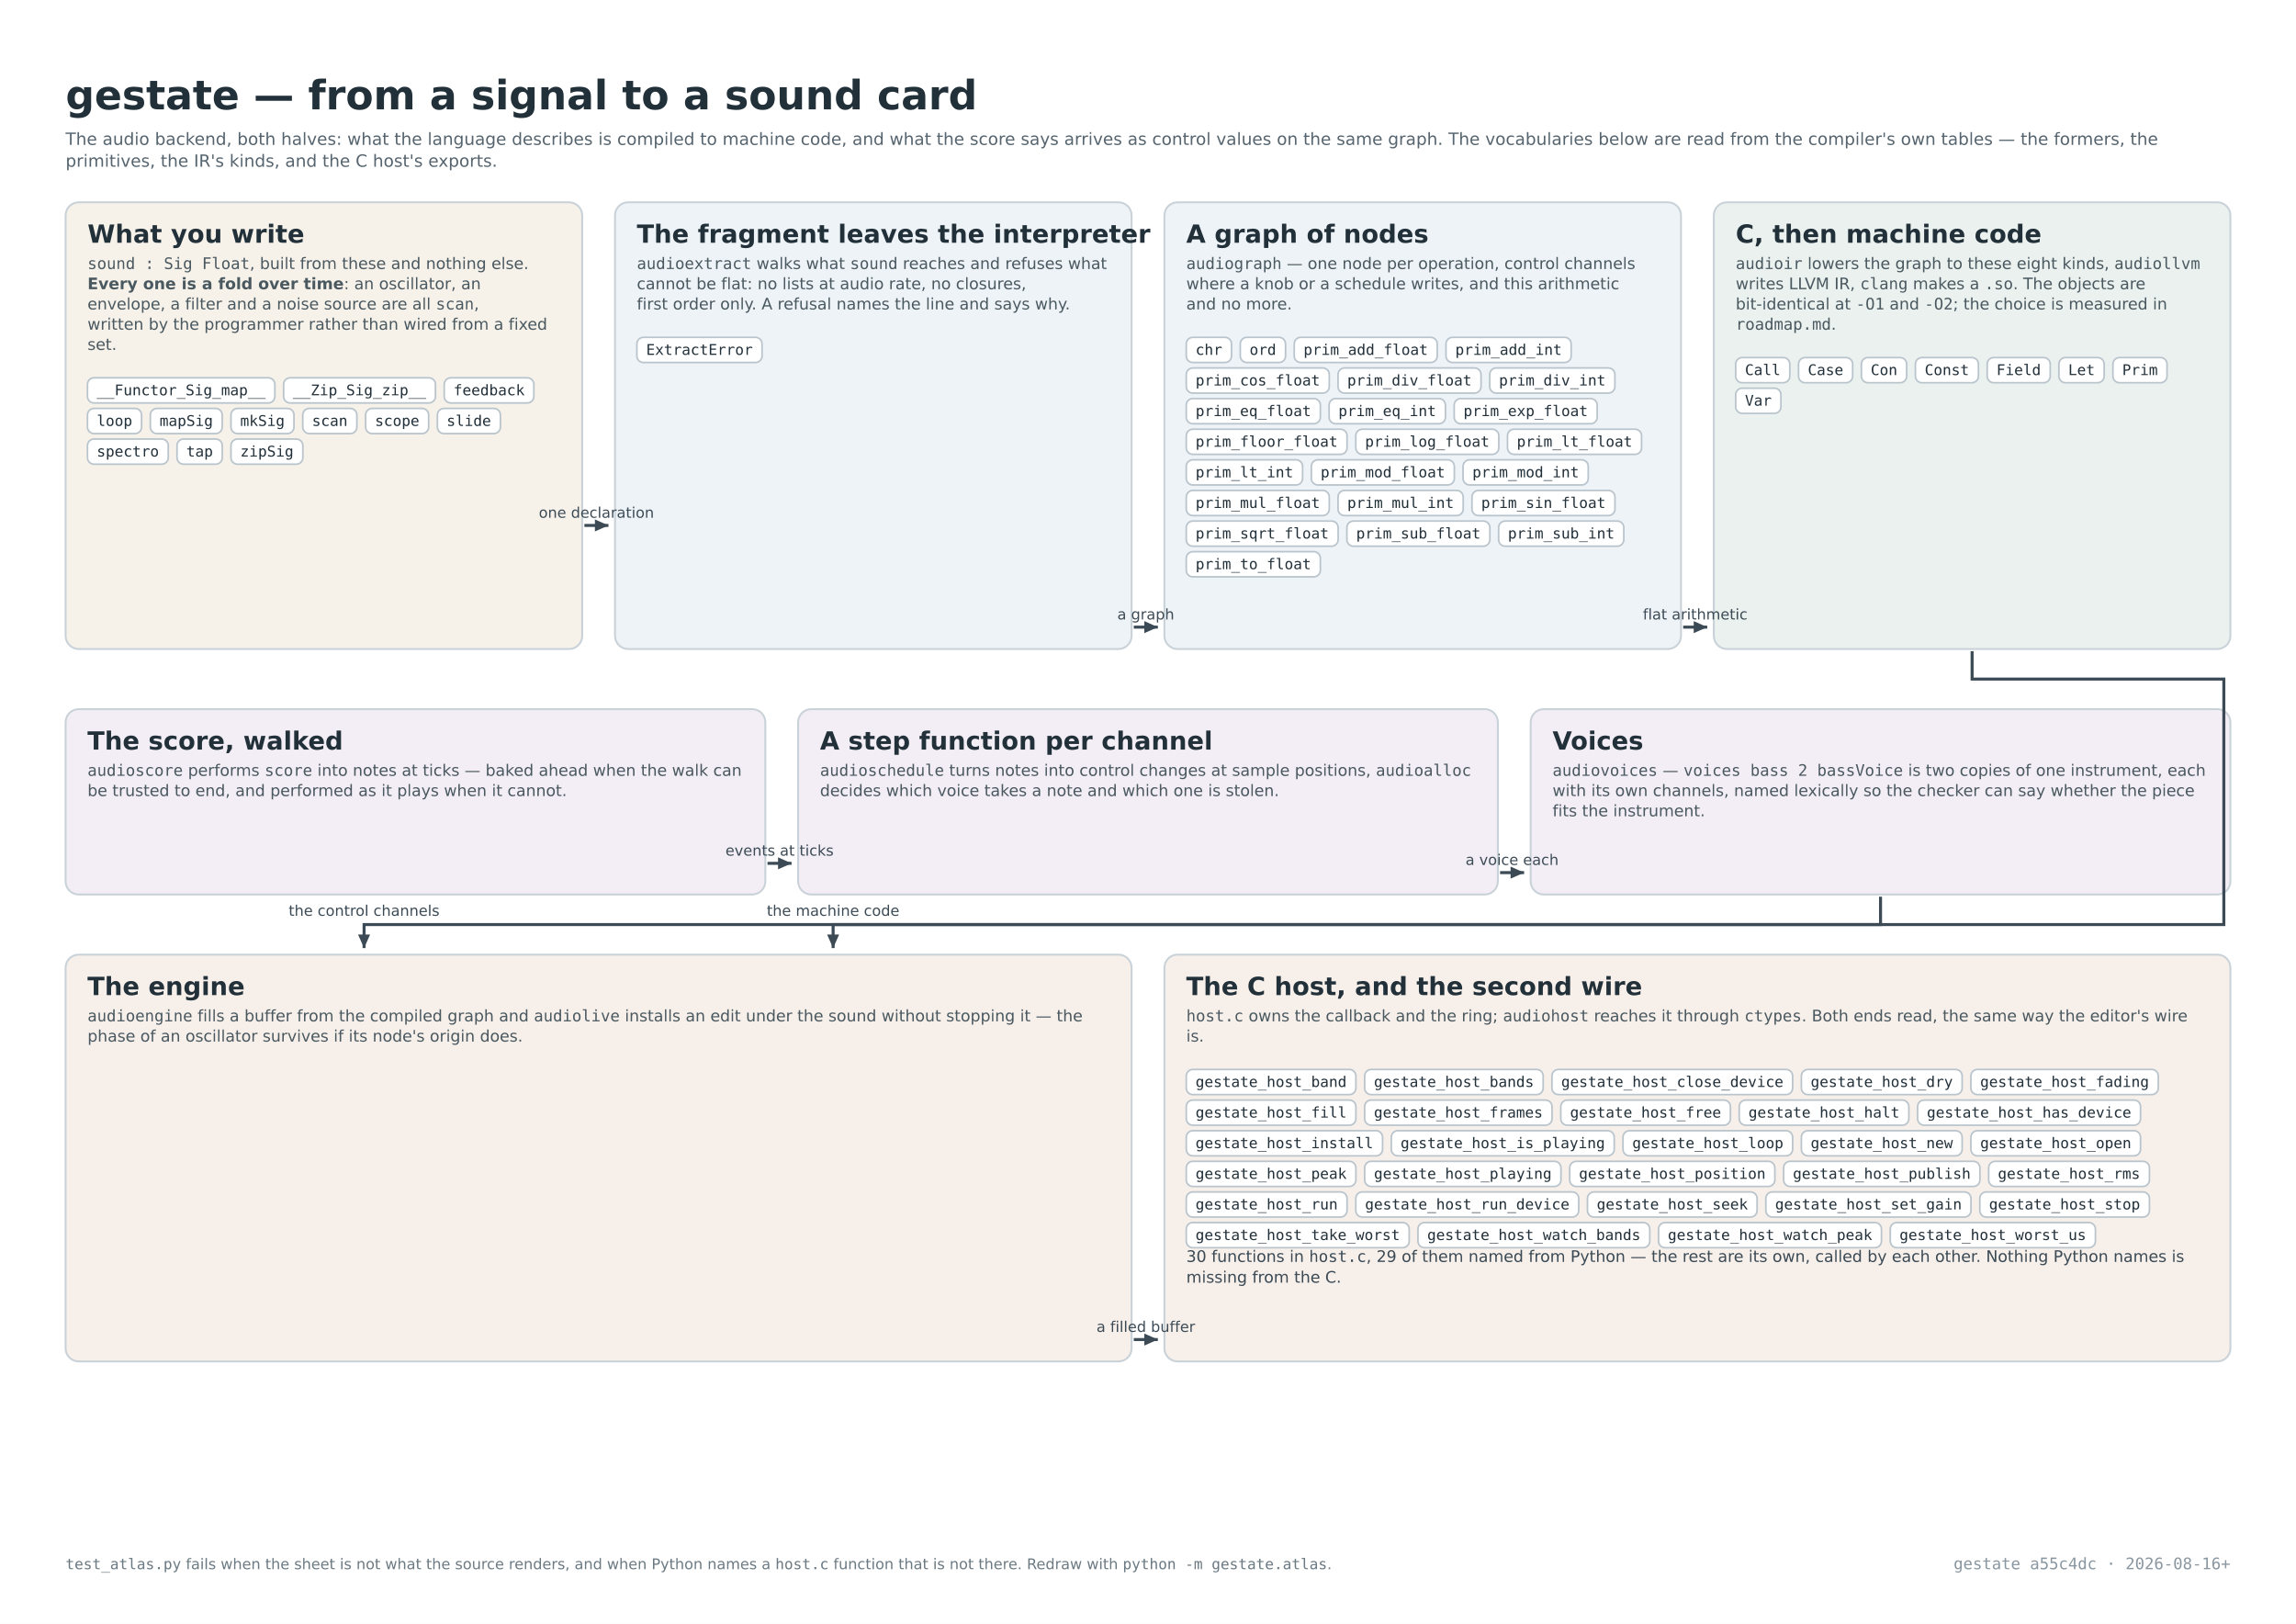
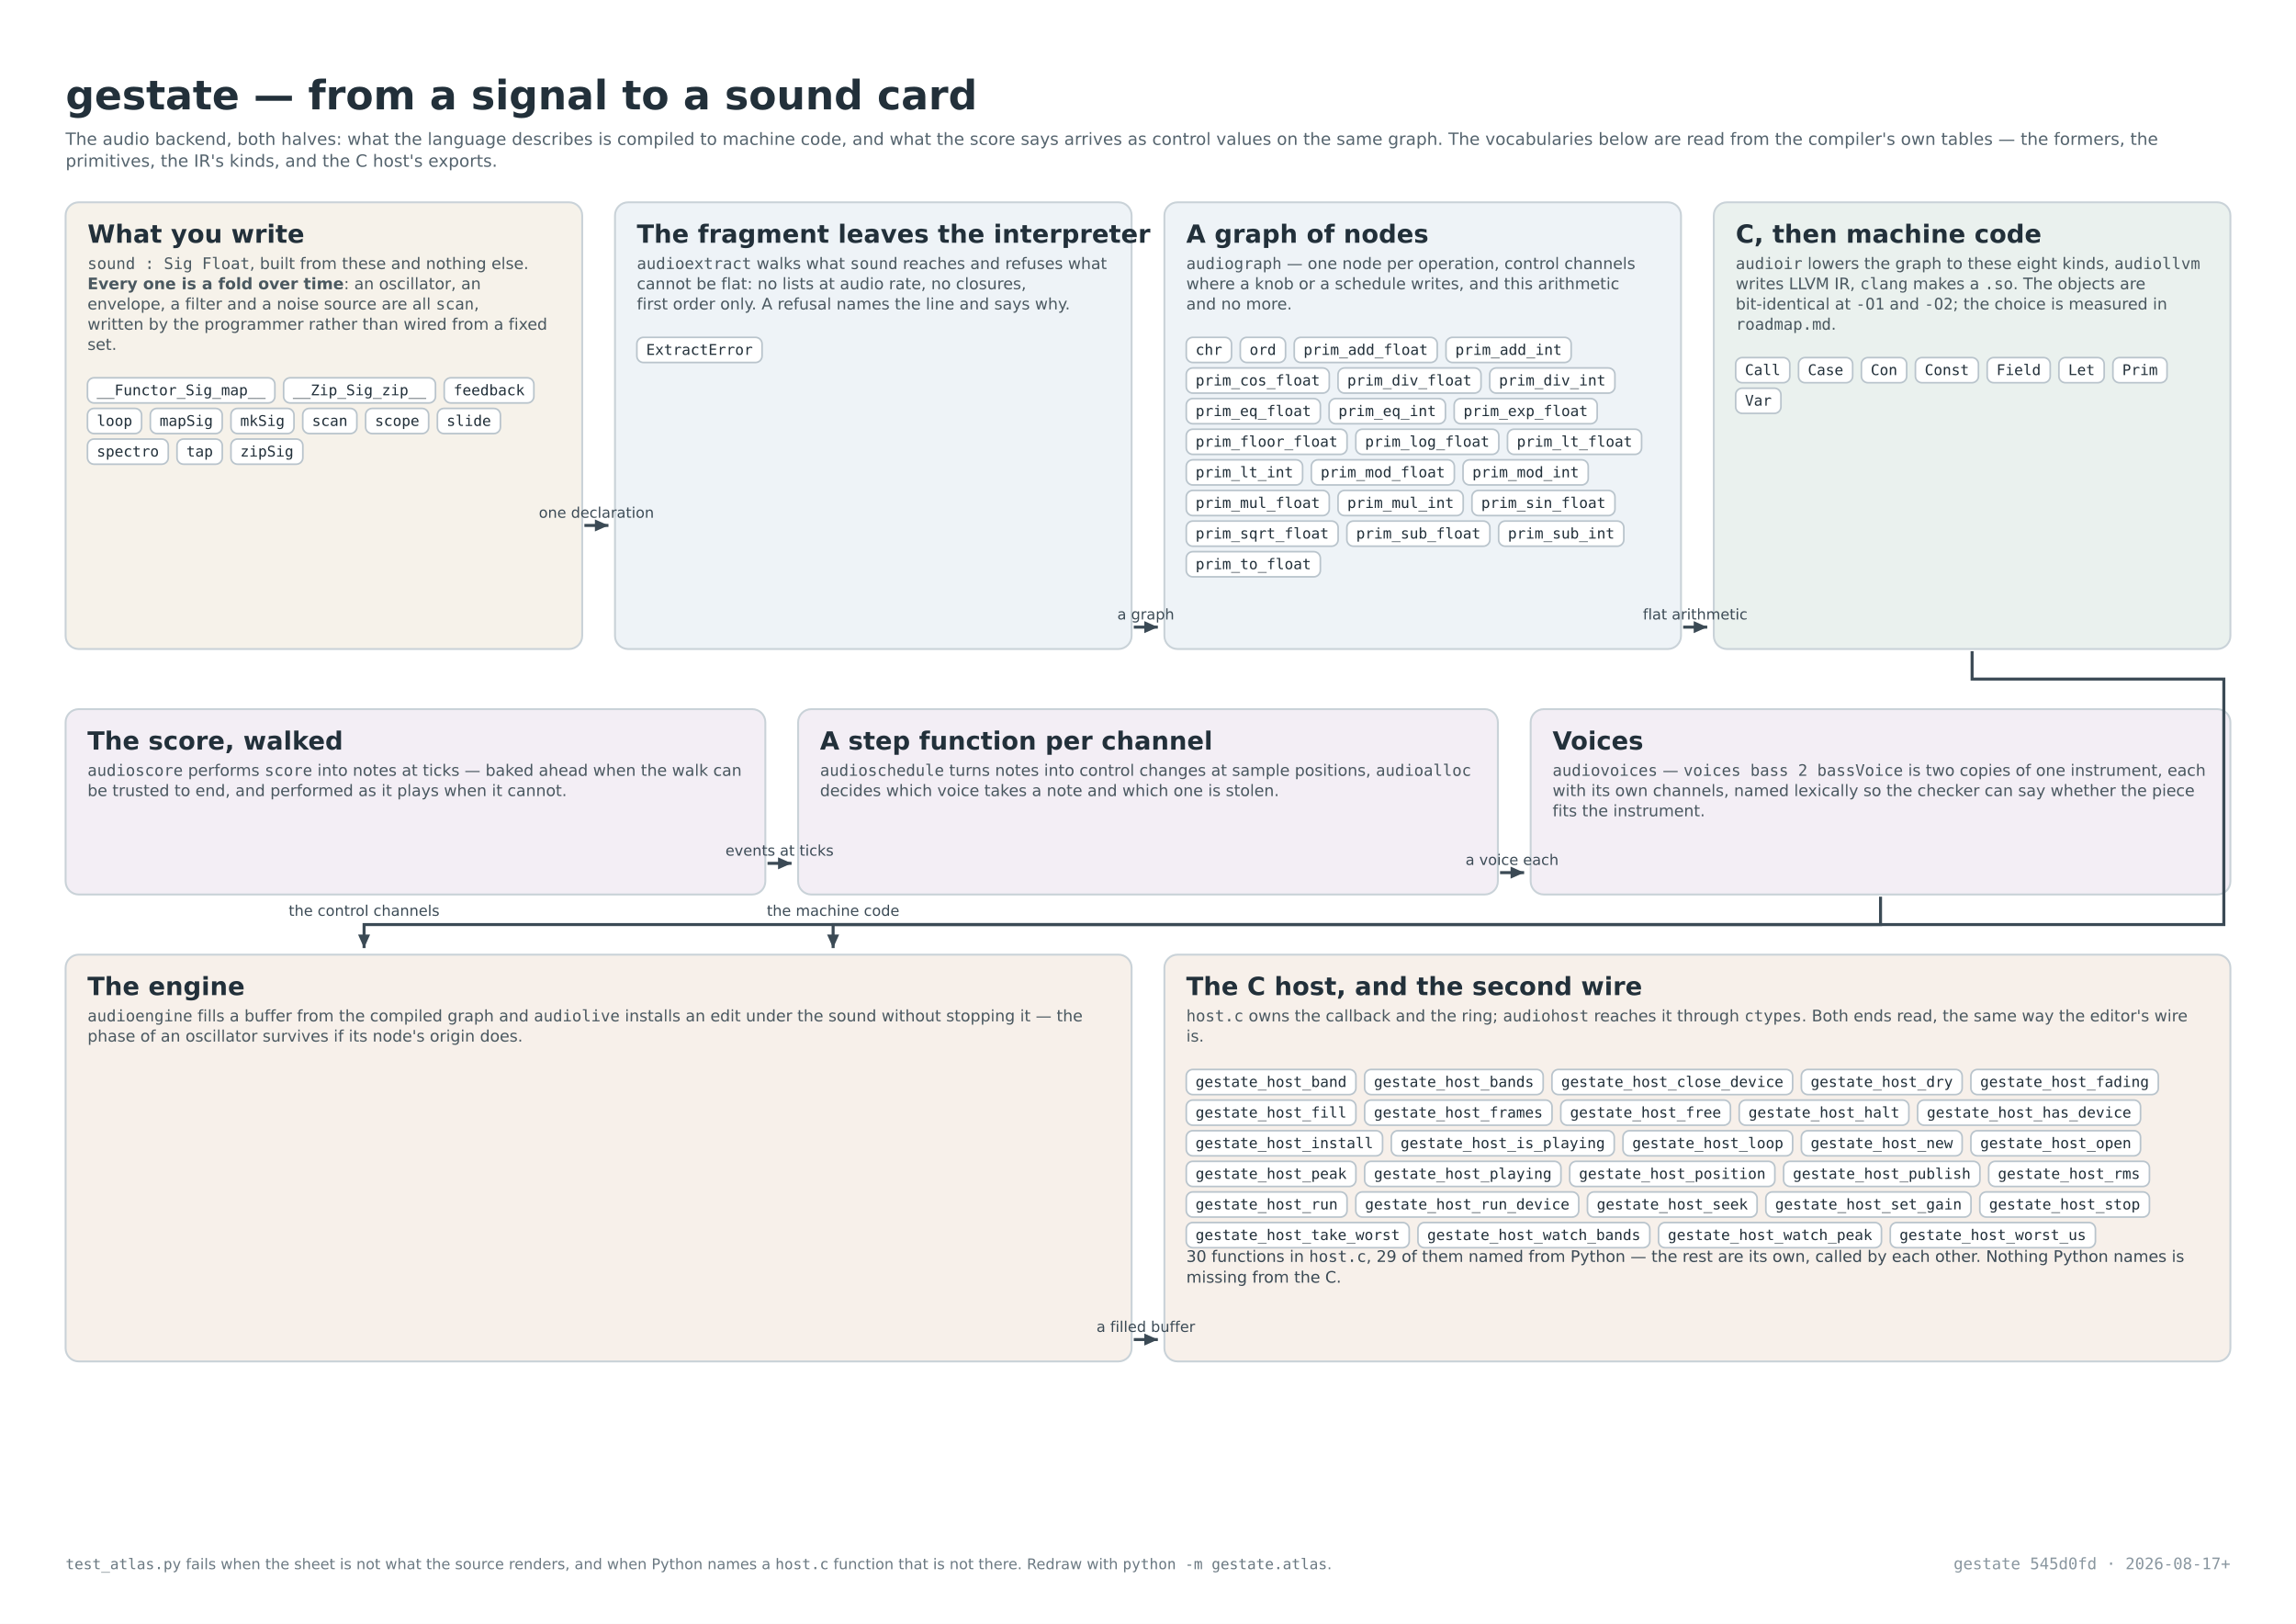
<svg xmlns="http://www.w3.org/2000/svg" width="420mm" height="297mm" viewBox="0 0 420 297">
  <defs>
    <marker id="tip" viewBox="0 0 10 10" refX="9" refY="5" markerWidth="5" markerHeight="5" orient="auto-start-reverse">
      <path d="M 0 1 L 9 5 L 0 9 z" fill="#3b4a55" />
    </marker>
  </defs>
  <style>
  text { font-family: 'DejaVu Sans', Verdana, sans-serif; fill: #22303a; }
  .mono, .chiptext { font-family: 'DejaVu Sans Mono', Consolas, monospace; }
  .title { font-size: 7.4px; font-weight: 700; }
  .subtitle { font-size: 3.1px; fill: #55646e; }
  .foot { font-size: 2.7px; fill: #6b7982; }
  .stamp { font-size: 2.9px; fill: #8a97a0; text-anchor: end; font-family: 'DejaVu Sans Mono', Consolas, monospace; }
  .lane { stroke: #c9d2d8; stroke-width: 0.35; }
  .lanetitle { font-size: 4.6px; font-weight: 700; }
  .step { font-size: 3.6px; font-weight: 700; }
  .stepnum { font-size: 3.2px; fill: #93a2ab; }
  .home { font-size: 2.6px; fill: #6b7982; text-anchor: end; }
  .refuses { font-size: 2.6px; fill: #8a5a5a; }
  .note { font-size: 2.9px; fill: #4a5860; }
  .extra { font-size: 2.9px; fill: #3b4a55; }
  .chip { fill: #ffffff; stroke: #b9c4cc; stroke-width: 0.3; }
  .chiptext { font-size: 2.7px; text-anchor: middle; }
  .edge { stroke: #3b4a55; stroke-width: 0.55; fill: none; }
  .edgetext { font-size: 2.7px; fill: #3b4a55; text-anchor: middle; }
</style>
  <rect x="0" y="0" width="420" height="297" fill="#ffffff" />
  <text class="title" x="12.00" y="20.00">gestate — from a signal to a sound card</text>
  <text class="subtitle" x="12.00" y="26.50">The audio backend, both halves: what the language describes is compiled to machine code, and what the score says arrives as control values on the same graph. The vocabularies below are read from the compiler's own tables — the formers, the</text>
  <text class="subtitle" x="12.00" y="30.50">primitives, the IR's kinds, and the C host's exports.</text>
  <text class="foot" x="12.00" y="287.00">
    <tspan class="mono">test_atlas.py</tspan> fails when the sheet is not what the source renders, and when Python names a <tspan class="mono">host.c</tspan> function that is not there. Redraw with <tspan class="mono">python -m gestate.atlas</tspan>.</text>
-   <text class="stamp" x="408.00" y="287.00">gestate a55c4dc · 2026-08-16+</text>
+   <text class="stamp" x="408.00" y="287.00">gestate 545d0fd · 2026-08-17+</text>
  <rect class="lane" x="12.00" y="37.00" width="94.50" height="81.70" rx="2.4" style="fill:#f6f2ea" />
  <text class="lanetitle" x="16.00" y="44.40">What you write</text>
  <text class="note" x="16.00" y="49.20">
    <tspan class="mono">sound : Sig Float</tspan>, built from these and nothing else.</text>
  <text class="note" x="16.00" y="52.90">
    <tspan font-weight="700">Every one is a fold over time</tspan>: an oscillator, an</text>
  <text class="note" x="16.00" y="56.60">envelope, a filter and a noise source are all <tspan class="mono">scan</tspan>,</text>
  <text class="note" x="16.00" y="60.30">written by the programmer rather than wired from a fixed</text>
  <text class="note" x="16.00" y="64.00">set.</text>
  <rect class="chip" x="16.00" y="69.10" width="34.28" height="4.6" rx="1.2" />
  <text class="chiptext" x="33.14" y="72.30">__Functor_Sig_map__</text>
  <rect class="chip" x="51.88" y="69.10" width="27.78" height="4.6" rx="1.2" />
  <text class="chiptext" x="65.77" y="72.30">__Zip_Sig_zip__</text>
  <rect class="chip" x="81.26" y="69.10" width="16.40" height="4.6" rx="1.2" />
  <text class="chiptext" x="89.47" y="72.30">feedback</text>
  <rect class="chip" x="16.00" y="74.70" width="9.90" height="4.6" rx="1.2" />
  <text class="chiptext" x="20.95" y="77.90">loop</text>
  <rect class="chip" x="27.50" y="74.70" width="13.15" height="4.6" rx="1.2" />
  <text class="chiptext" x="34.08" y="77.90">mapSig</text>
  <rect class="chip" x="42.25" y="74.70" width="11.53" height="4.6" rx="1.2" />
  <text class="chiptext" x="48.02" y="77.90">mkSig</text>
  <rect class="chip" x="55.38" y="74.70" width="9.90" height="4.6" rx="1.2" />
  <text class="chiptext" x="60.33" y="77.90">scan</text>
  <rect class="chip" x="66.88" y="74.70" width="11.53" height="4.6" rx="1.2" />
  <text class="chiptext" x="72.65" y="77.90">scope</text>
  <rect class="chip" x="80.01" y="74.70" width="11.53" height="4.6" rx="1.2" />
  <text class="chiptext" x="85.77" y="77.90">slide</text>
  <rect class="chip" x="16.00" y="80.30" width="14.78" height="4.6" rx="1.2" />
  <text class="chiptext" x="23.39" y="83.50">spectro</text>
  <rect class="chip" x="32.38" y="80.30" width="8.28" height="4.6" rx="1.2" />
  <text class="chiptext" x="36.52" y="83.50">tap</text>
  <rect class="chip" x="42.25" y="80.30" width="13.15" height="4.6" rx="1.2" />
  <text class="chiptext" x="48.83" y="83.50">zipSig</text>
  <rect class="lane" x="112.50" y="37.00" width="94.50" height="81.70" rx="2.4" style="fill:#eef3f7" />
  <text class="lanetitle" x="116.50" y="44.40">The fragment leaves the interpreter</text>
  <text class="note" x="116.50" y="49.20">
    <tspan class="mono">audioextract</tspan> walks what <tspan class="mono">sound</tspan> reaches and refuses what</text>
  <text class="note" x="116.50" y="52.90">cannot be flat: no lists at audio rate, no closures,</text>
  <text class="note" x="116.50" y="56.60">first order only. A refusal names the line and says why.</text>
  <rect class="chip" x="116.50" y="61.70" width="22.90" height="4.6" rx="1.2" />
  <text class="chiptext" x="127.95" y="64.90">ExtractError</text>
  <rect class="lane" x="213.00" y="37.00" width="94.50" height="81.70" rx="2.4" style="fill:#eef3f7" />
  <text class="lanetitle" x="217.00" y="44.40">A graph of nodes</text>
  <text class="note" x="217.00" y="49.20">
    <tspan class="mono">audiograph</tspan> — one node per operation, control channels</text>
  <text class="note" x="217.00" y="52.90">where a knob or a schedule writes, and this arithmetic</text>
  <text class="note" x="217.00" y="56.60">and no more.</text>
  <rect class="chip" x="217.00" y="61.70" width="8.28" height="4.6" rx="1.2" />
  <text class="chiptext" x="221.14" y="64.90">chr</text>
  <rect class="chip" x="226.88" y="61.70" width="8.28" height="4.6" rx="1.2" />
  <text class="chiptext" x="231.01" y="64.90">ord</text>
  <rect class="chip" x="236.75" y="61.70" width="26.16" height="4.6" rx="1.2" />
  <text class="chiptext" x="249.83" y="64.90">prim_add_float</text>
  <rect class="chip" x="264.51" y="61.70" width="22.90" height="4.6" rx="1.2" />
  <text class="chiptext" x="275.96" y="64.90">prim_add_int</text>
  <rect class="chip" x="217.00" y="67.30" width="26.16" height="4.6" rx="1.2" />
  <text class="chiptext" x="230.08" y="70.50">prim_cos_float</text>
  <rect class="chip" x="244.76" y="67.30" width="26.16" height="4.6" rx="1.2" />
  <text class="chiptext" x="257.83" y="70.50">prim_div_float</text>
  <rect class="chip" x="272.51" y="67.30" width="22.90" height="4.6" rx="1.2" />
  <text class="chiptext" x="283.96" y="70.50">prim_div_int</text>
  <rect class="chip" x="217.00" y="72.90" width="24.53" height="4.6" rx="1.2" />
  <text class="chiptext" x="229.27" y="76.10">prim_eq_float</text>
  <rect class="chip" x="243.13" y="72.90" width="21.28" height="4.6" rx="1.2" />
  <text class="chiptext" x="253.77" y="76.10">prim_eq_int</text>
  <rect class="chip" x="266.01" y="72.90" width="26.16" height="4.6" rx="1.2" />
  <text class="chiptext" x="279.09" y="76.10">prim_exp_float</text>
  <rect class="chip" x="217.00" y="78.50" width="29.41" height="4.6" rx="1.2" />
  <text class="chiptext" x="231.70" y="81.70">prim_floor_float</text>
  <rect class="chip" x="248.01" y="78.50" width="26.16" height="4.6" rx="1.2" />
  <text class="chiptext" x="261.08" y="81.70">prim_log_float</text>
  <rect class="chip" x="275.76" y="78.50" width="24.53" height="4.6" rx="1.2" />
  <text class="chiptext" x="288.03" y="81.70">prim_lt_float</text>
  <rect class="chip" x="217.00" y="84.10" width="21.28" height="4.6" rx="1.2" />
  <text class="chiptext" x="227.64" y="87.30">prim_lt_int</text>
  <rect class="chip" x="239.88" y="84.10" width="26.16" height="4.6" rx="1.2" />
  <text class="chiptext" x="252.96" y="87.30">prim_mod_float</text>
  <rect class="chip" x="267.63" y="84.10" width="22.90" height="4.6" rx="1.2" />
  <text class="chiptext" x="279.09" y="87.30">prim_mod_int</text>
  <rect class="chip" x="217.00" y="89.70" width="26.16" height="4.6" rx="1.2" />
  <text class="chiptext" x="230.08" y="92.90">prim_mul_float</text>
  <rect class="chip" x="244.76" y="89.70" width="22.90" height="4.6" rx="1.2" />
  <text class="chiptext" x="256.21" y="92.90">prim_mul_int</text>
  <rect class="chip" x="269.26" y="89.70" width="26.16" height="4.6" rx="1.2" />
  <text class="chiptext" x="282.34" y="92.90">prim_sin_float</text>
  <rect class="chip" x="217.00" y="95.30" width="27.78" height="4.6" rx="1.2" />
  <text class="chiptext" x="230.89" y="98.50">prim_sqrt_float</text>
  <rect class="chip" x="246.38" y="95.30" width="26.16" height="4.6" rx="1.2" />
  <text class="chiptext" x="259.46" y="98.50">prim_sub_float</text>
  <rect class="chip" x="274.14" y="95.30" width="22.90" height="4.6" rx="1.2" />
  <text class="chiptext" x="285.59" y="98.50">prim_sub_int</text>
  <rect class="chip" x="217.00" y="100.90" width="24.53" height="4.6" rx="1.2" />
  <text class="chiptext" x="229.27" y="104.10">prim_to_float</text>
  <rect class="lane" x="313.50" y="37.00" width="94.50" height="81.70" rx="2.4" style="fill:#eaf1ee" />
  <text class="lanetitle" x="317.50" y="44.40">C, then machine code</text>
  <text class="note" x="317.50" y="49.20">
    <tspan class="mono">audioir</tspan> lowers the graph to these eight kinds, <tspan class="mono">audiollvm</tspan>
  </text>
  <text class="note" x="317.50" y="52.90">writes LLVM IR, <tspan class="mono">clang</tspan> makes a <tspan class="mono">.so</tspan>. The objects are</text>
  <text class="note" x="317.50" y="56.60">bit-identical at <tspan class="mono">-O1</tspan> and <tspan class="mono">-O2</tspan>; the choice is measured in</text>
  <text class="note" x="317.50" y="60.30">
    <tspan class="mono">roadmap.md</tspan>.</text>
  <rect class="chip" x="317.50" y="65.40" width="9.90" height="4.6" rx="1.2" />
  <text class="chiptext" x="322.45" y="68.60">Call</text>
  <rect class="chip" x="329.00" y="65.40" width="9.90" height="4.6" rx="1.2" />
  <text class="chiptext" x="333.95" y="68.60">Case</text>
  <rect class="chip" x="340.50" y="65.40" width="8.28" height="4.6" rx="1.2" />
  <text class="chiptext" x="344.64" y="68.60">Con</text>
  <rect class="chip" x="350.38" y="65.40" width="11.53" height="4.6" rx="1.2" />
  <text class="chiptext" x="356.14" y="68.60">Const</text>
  <rect class="chip" x="363.51" y="65.40" width="11.53" height="4.6" rx="1.2" />
  <text class="chiptext" x="369.27" y="68.60">Field</text>
  <rect class="chip" x="376.63" y="65.40" width="8.28" height="4.6" rx="1.2" />
  <text class="chiptext" x="380.77" y="68.60">Let</text>
  <rect class="chip" x="386.51" y="65.40" width="9.90" height="4.6" rx="1.2" />
  <text class="chiptext" x="391.46" y="68.60">Prim</text>
  <rect class="chip" x="317.50" y="71.00" width="8.28" height="4.6" rx="1.2" />
  <text class="chiptext" x="321.64" y="74.20">Var</text>
  <rect class="lane" x="12.00" y="129.70" width="128.00" height="33.90" rx="2.4" style="fill:#f3eef5" />
  <text class="lanetitle" x="16.00" y="137.10">The score, walked</text>
  <text class="note" x="16.00" y="141.90">
    <tspan class="mono">audioscore</tspan> performs <tspan class="mono">score</tspan> into notes at ticks — baked ahead when the walk can</text>
  <text class="note" x="16.00" y="145.60">be trusted to end, and performed as it plays when it cannot.</text>
  <rect class="lane" x="146.00" y="129.70" width="128.00" height="33.90" rx="2.4" style="fill:#f3eef5" />
  <text class="lanetitle" x="150.00" y="137.10">A step function per channel</text>
  <text class="note" x="150.00" y="141.90">
    <tspan class="mono">audioschedule</tspan> turns notes into control changes at sample positions, <tspan class="mono">audioalloc</tspan>
  </text>
  <text class="note" x="150.00" y="145.60">decides which voice takes a note and which one is stolen.</text>
  <rect class="lane" x="280.00" y="129.70" width="128.00" height="33.90" rx="2.4" style="fill:#f3eef5" />
  <text class="lanetitle" x="284.00" y="137.10">Voices</text>
  <text class="note" x="284.00" y="141.90">
    <tspan class="mono">audiovoices</tspan> — <tspan class="mono">voices bass 2 bassVoice</tspan> is two copies of one instrument, each</text>
  <text class="note" x="284.00" y="145.60">with its own channels, named lexically so the checker can say whether the piece</text>
  <text class="note" x="284.00" y="149.30">fits the instrument.</text>
  <rect class="lane" x="12.00" y="174.60" width="195.00" height="74.40" rx="2.4" style="fill:#f7f0ea" />
  <text class="lanetitle" x="16.00" y="182.00">The engine</text>
  <text class="note" x="16.00" y="186.80">
    <tspan class="mono">audioengine</tspan> fills a buffer from the compiled graph and <tspan class="mono">audiolive</tspan> installs an edit under the sound without stopping it — the</text>
  <text class="note" x="16.00" y="190.50">phase of an oscillator survives if its node's origin does.</text>
  <rect class="lane" x="213.00" y="174.60" width="195.00" height="74.40" rx="2.4" style="fill:#f7f0ea" />
  <text class="lanetitle" x="217.00" y="182.00">The C host, and the second wire</text>
  <text class="note" x="217.00" y="186.80">
    <tspan class="mono">host.c</tspan> owns the callback and the ring; <tspan class="mono">audiohost</tspan> reaches it through <tspan class="mono">ctypes</tspan>. Both ends read, the same way the editor's wire</text>
  <text class="note" x="217.00" y="190.50">is.</text>
  <rect class="chip" x="217.00" y="195.60" width="31.03" height="4.6" rx="1.2" />
  <text class="chiptext" x="232.52" y="198.80">gestate_host_band</text>
  <rect class="chip" x="249.63" y="195.60" width="32.66" height="4.6" rx="1.2" />
  <text class="chiptext" x="265.96" y="198.80">gestate_host_bands</text>
  <rect class="chip" x="283.89" y="195.60" width="44.03" height="4.6" rx="1.2" />
  <text class="chiptext" x="305.91" y="198.80">gestate_host_close_device</text>
  <rect class="chip" x="329.52" y="195.60" width="29.41" height="4.6" rx="1.2" />
  <text class="chiptext" x="344.23" y="198.80">gestate_host_dry</text>
  <rect class="chip" x="360.53" y="195.60" width="34.28" height="4.6" rx="1.2" />
  <text class="chiptext" x="377.67" y="198.80">gestate_host_fading</text>
  <rect class="chip" x="217.00" y="201.20" width="31.03" height="4.6" rx="1.2" />
  <text class="chiptext" x="232.52" y="204.40">gestate_host_fill</text>
  <rect class="chip" x="249.63" y="201.20" width="34.28" height="4.6" rx="1.2" />
  <text class="chiptext" x="266.77" y="204.40">gestate_host_frames</text>
  <rect class="chip" x="285.51" y="201.20" width="31.03" height="4.6" rx="1.2" />
  <text class="chiptext" x="301.03" y="204.40">gestate_host_free</text>
  <rect class="chip" x="318.15" y="201.20" width="31.03" height="4.6" rx="1.2" />
  <text class="chiptext" x="333.66" y="204.40">gestate_host_halt</text>
  <rect class="chip" x="350.78" y="201.20" width="40.78" height="4.6" rx="1.2" />
  <text class="chiptext" x="371.17" y="204.40">gestate_host_has_device</text>
  <rect class="chip" x="217.00" y="206.80" width="35.91" height="4.6" rx="1.2" />
  <text class="chiptext" x="234.95" y="210.00">gestate_host_install</text>
  <rect class="chip" x="254.51" y="206.80" width="40.78" height="4.6" rx="1.2" />
  <text class="chiptext" x="274.90" y="210.00">gestate_host_is_playing</text>
  <rect class="chip" x="296.89" y="206.80" width="31.03" height="4.6" rx="1.2" />
  <text class="chiptext" x="312.41" y="210.00">gestate_host_loop</text>
  <rect class="chip" x="329.52" y="206.80" width="29.41" height="4.6" rx="1.2" />
  <text class="chiptext" x="344.23" y="210.00">gestate_host_new</text>
  <rect class="chip" x="360.53" y="206.80" width="31.03" height="4.6" rx="1.2" />
  <text class="chiptext" x="376.05" y="210.00">gestate_host_open</text>
  <rect class="chip" x="217.00" y="212.40" width="31.03" height="4.6" rx="1.2" />
  <text class="chiptext" x="232.52" y="215.60">gestate_host_peak</text>
  <rect class="chip" x="249.63" y="212.40" width="35.91" height="4.6" rx="1.2" />
  <text class="chiptext" x="267.59" y="215.60">gestate_host_playing</text>
  <rect class="chip" x="287.14" y="212.40" width="37.53" height="4.6" rx="1.2" />
  <text class="chiptext" x="305.91" y="215.60">gestate_host_position</text>
  <rect class="chip" x="326.27" y="212.40" width="35.91" height="4.6" rx="1.2" />
  <text class="chiptext" x="344.23" y="215.60">gestate_host_publish</text>
  <rect class="chip" x="363.78" y="212.40" width="29.41" height="4.6" rx="1.2" />
  <text class="chiptext" x="378.48" y="215.60">gestate_host_rms</text>
  <rect class="chip" x="217.00" y="218.00" width="29.41" height="4.6" rx="1.2" />
  <text class="chiptext" x="231.70" y="221.20">gestate_host_run</text>
  <rect class="chip" x="248.01" y="218.00" width="40.78" height="4.6" rx="1.2" />
  <text class="chiptext" x="268.40" y="221.20">gestate_host_run_device</text>
  <rect class="chip" x="290.39" y="218.00" width="31.03" height="4.6" rx="1.2" />
  <text class="chiptext" x="305.91" y="221.20">gestate_host_seek</text>
  <rect class="chip" x="323.02" y="218.00" width="37.53" height="4.6" rx="1.2" />
  <text class="chiptext" x="341.79" y="221.20">gestate_host_set_gain</text>
  <rect class="chip" x="362.16" y="218.00" width="31.03" height="4.6" rx="1.2" />
  <text class="chiptext" x="377.67" y="221.20">gestate_host_stop</text>
  <rect class="chip" x="217.00" y="223.60" width="40.78" height="4.6" rx="1.2" />
  <text class="chiptext" x="237.39" y="226.80">gestate_host_take_worst</text>
  <rect class="chip" x="259.38" y="223.60" width="42.41" height="4.6" rx="1.2" />
  <text class="chiptext" x="280.59" y="226.80">gestate_host_watch_bands</text>
  <rect class="chip" x="303.39" y="223.60" width="40.78" height="4.6" rx="1.2" />
  <text class="chiptext" x="323.79" y="226.80">gestate_host_watch_peak</text>
  <rect class="chip" x="345.78" y="223.60" width="37.53" height="4.6" rx="1.2" />
  <text class="chiptext" x="364.54" y="226.80">gestate_host_worst_us</text>
  <text class="extra" x="217.00" y="230.80">30 functions in <tspan class="mono">host.c</tspan>, 29 of them named from Python — the rest are its own, called by each other. Nothing Python names is</text>
  <text class="extra" x="217.00" y="234.60">missing from the C.</text>
  <path class="edge" d="M106.90,96.10 L111.30,96.10" marker-end="url(#tip)" />
  <text class="edgetext" x="109.10" y="94.70">one declaration</text>
  <path class="edge" d="M207.40,114.70 L211.80,114.70" marker-end="url(#tip)" />
  <text class="edgetext" x="209.60" y="113.30">a graph</text>
  <path class="edge" d="M307.90,114.70 L312.30,114.70" marker-end="url(#tip)" />
  <text class="edgetext" x="310.10" y="113.30">flat arithmetic</text>
  <path class="edge" d="M140.40,157.90 L144.80,157.90" marker-end="url(#tip)" />
  <text class="edgetext" x="142.60" y="156.50">events at ticks</text>
  <path class="edge" d="M274.40,159.60 L278.80,159.60" marker-end="url(#tip)" />
  <text class="edgetext" x="276.60" y="158.20">a voice each</text>
  <path class="edge" d="M207.40,245.00 L211.80,245.00" marker-end="url(#tip)" />
  <text class="edgetext" x="209.60" y="243.60">a filled buffer</text>
  <path class="edge" d="M360.75,119.10 L360.75,124.20 L406.80,124.20 L406.80,169.10 L152.40,169.10 L152.40,173.40" marker-end="url(#tip)" />
  <path class="edge" d="M344.00,164.00 L344.00,169.10 L66.60,169.10 L66.60,173.40" marker-end="url(#tip)" />
  <text class="edgetext" x="152.40" y="167.50">the machine code</text>
  <text class="edgetext" x="66.60" y="167.50">the control channels</text>
</svg>
